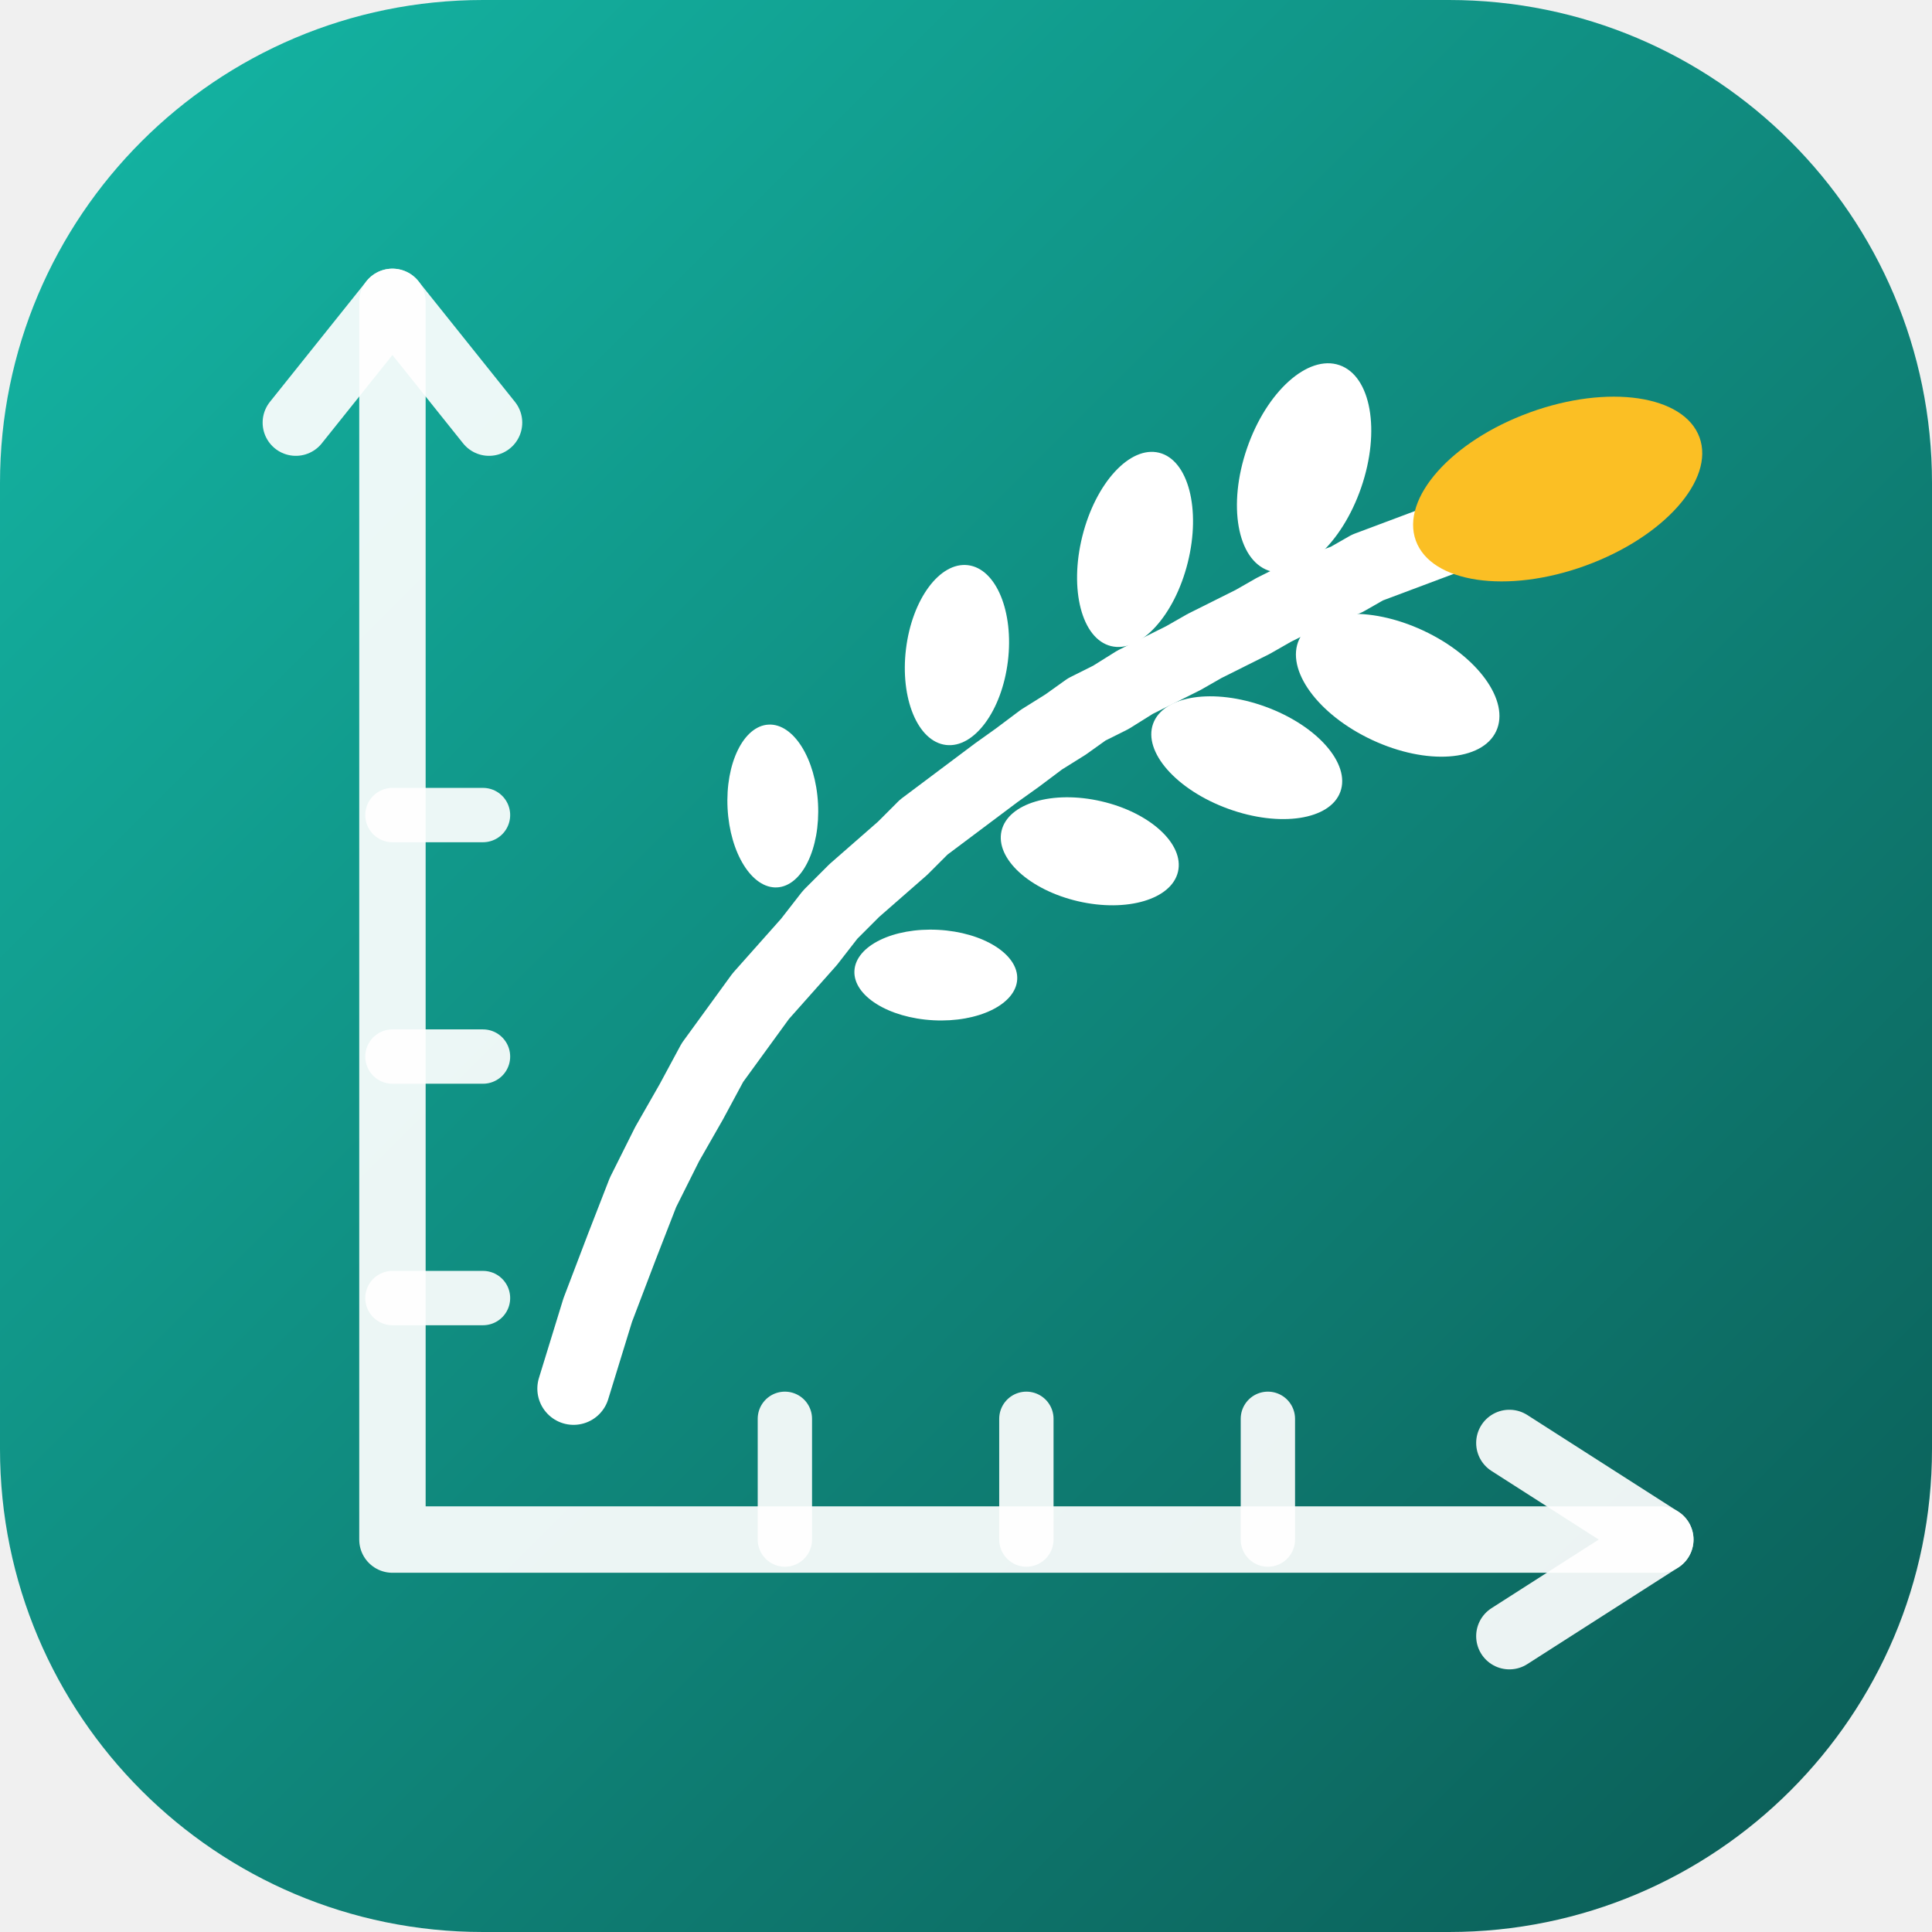
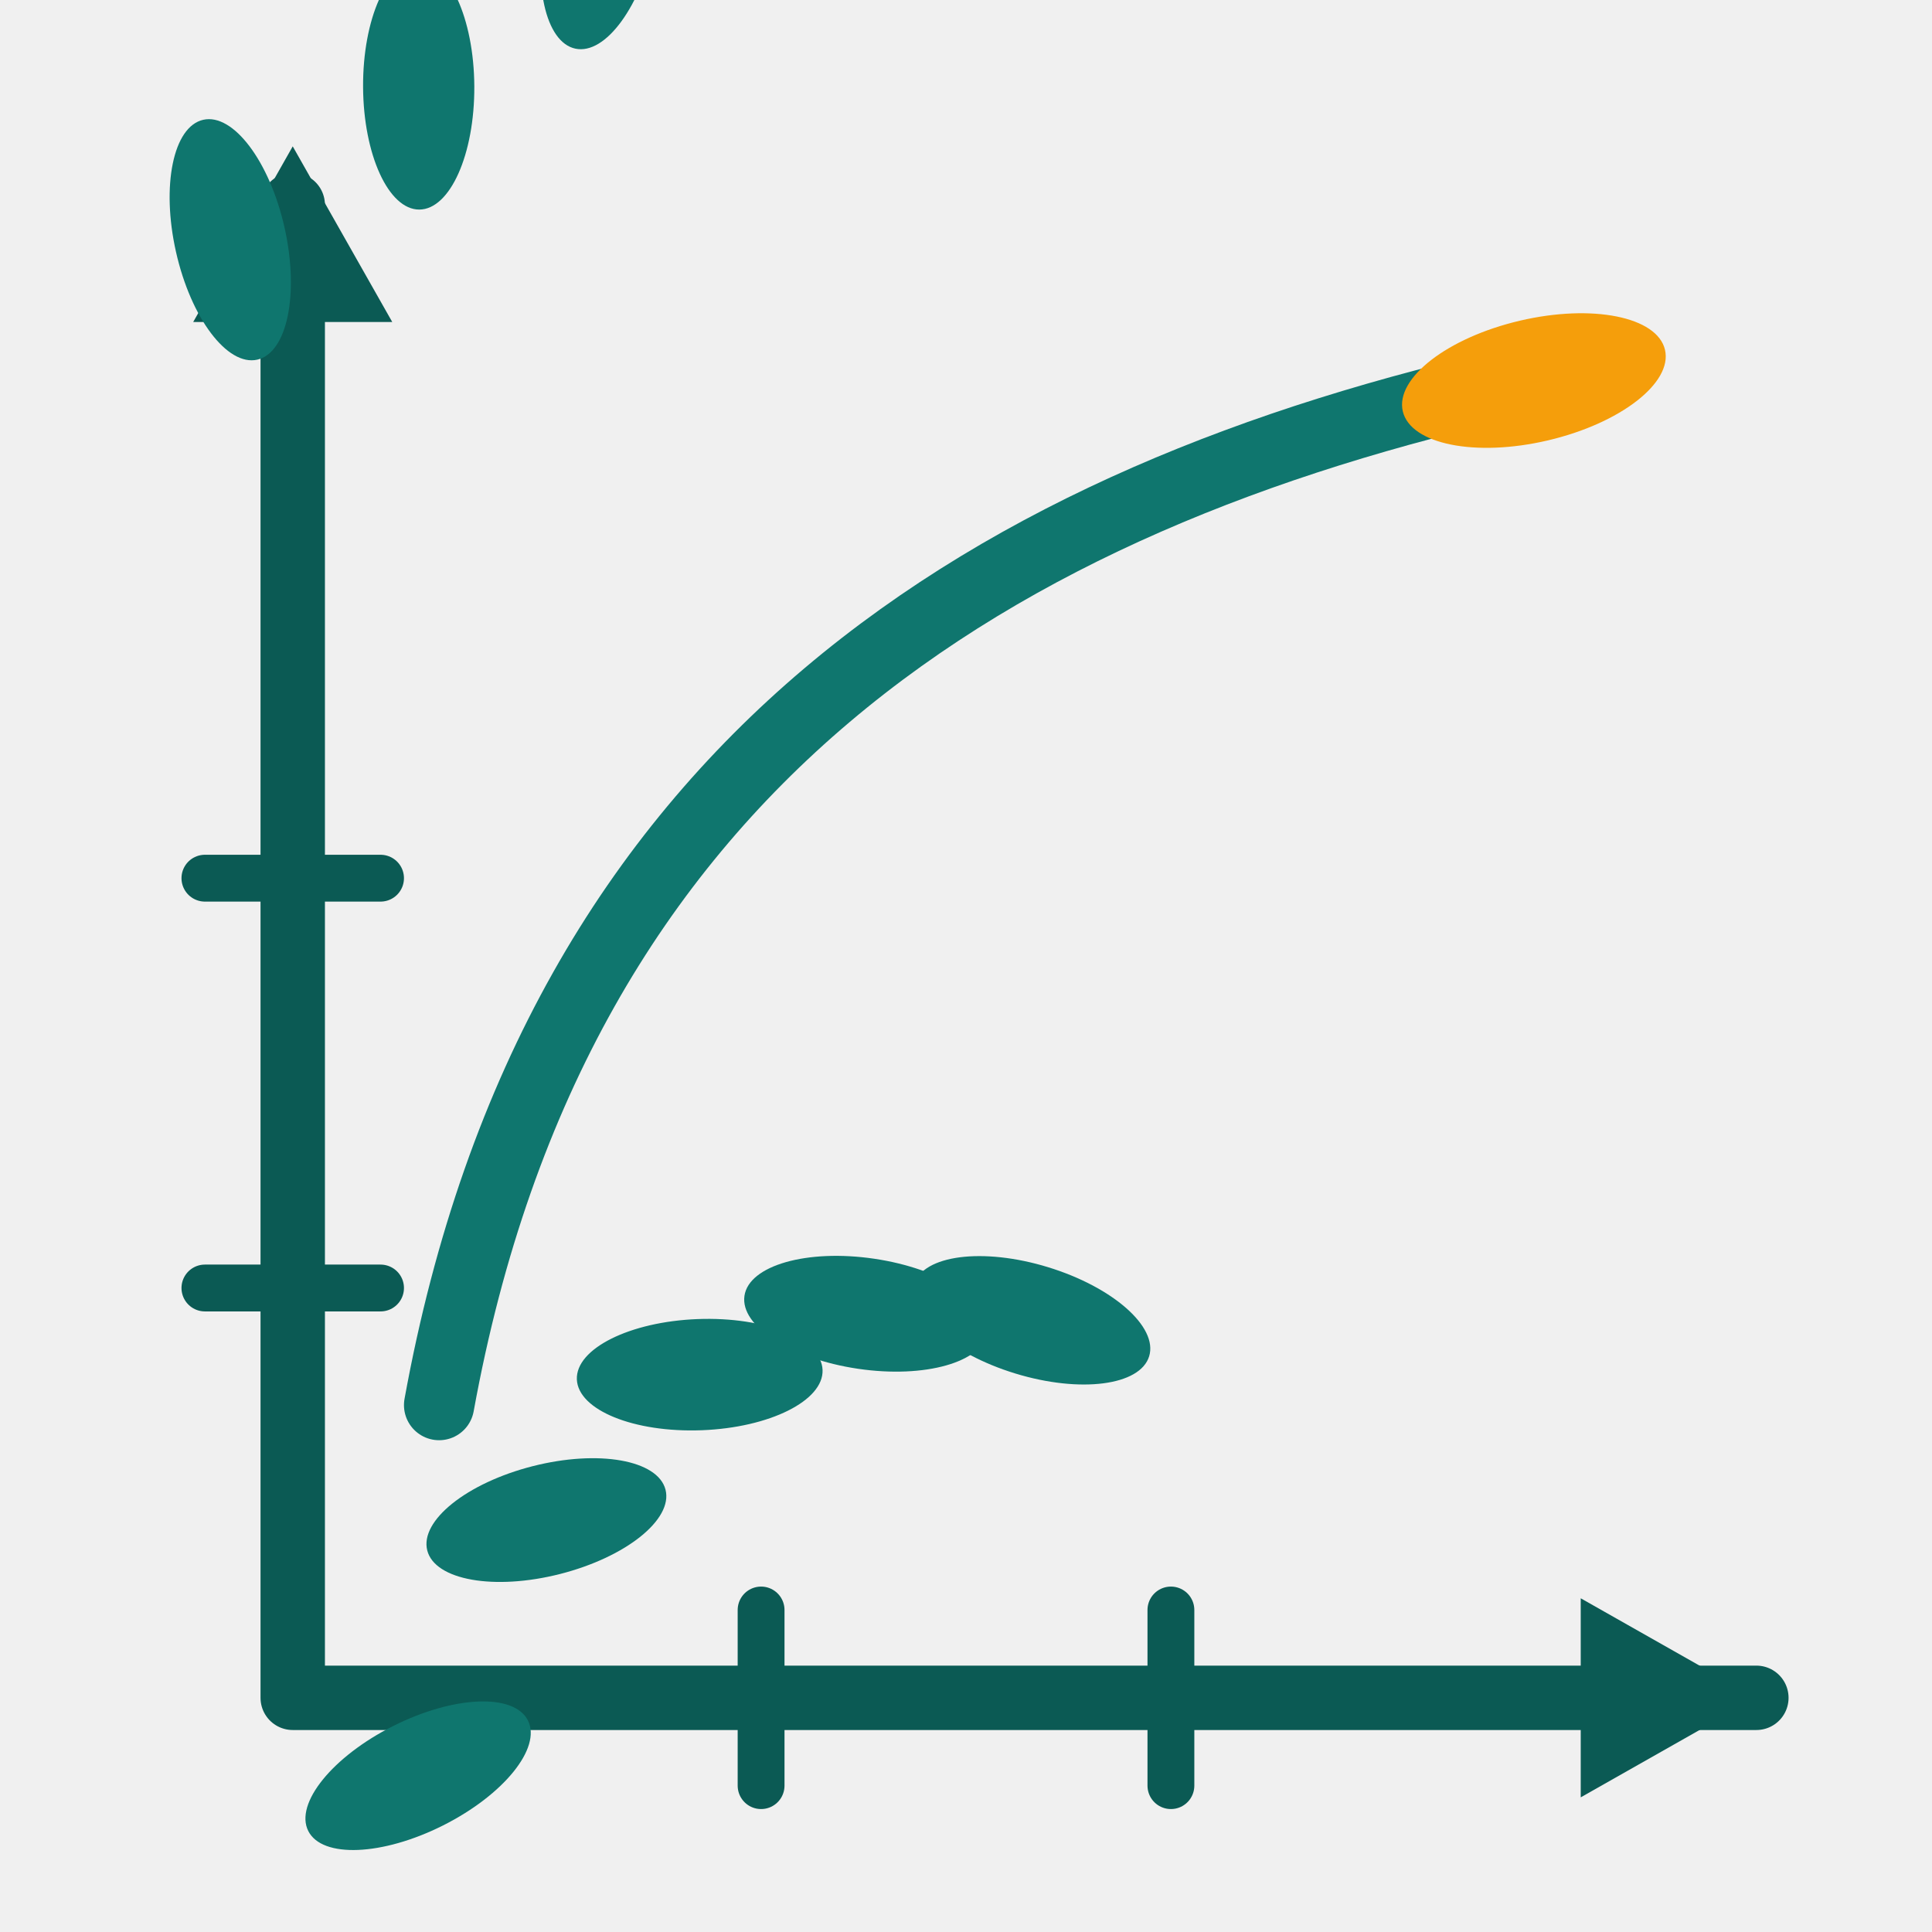
- <svg xmlns="http://www.w3.org/2000/svg" viewBox="0 0 64 64">
-   <defs>
-     <linearGradient id="g" x1="0" y1="0" x2="1" y2="1">
-       <stop offset="0" stop-color="#14b8a6" />
-       <stop offset="1" stop-color="#0b5a54" />
-     </linearGradient>
-   </defs>
-   <rect width="64" height="64" rx="16" fill="url(#g)" />
-   <path d="M13 10 V51 M13 51 H55" fill="none" stroke="#fff" stroke-opacity=".92" stroke-width="2.2" stroke-linecap="round" />
-   <path d="M13 43 H16" stroke="#fff" stroke-opacity=".92" stroke-width="1.8" stroke-linecap="round" />
-   <path d="M13 35 H16" stroke="#fff" stroke-opacity=".92" stroke-width="1.8" stroke-linecap="round" />
-   <path d="M13 27 H16" stroke="#fff" stroke-opacity=".92" stroke-width="1.8" stroke-linecap="round" />
-   <path d="M26 51 V47" stroke="#fff" stroke-opacity=".92" stroke-width="1.8" stroke-linecap="round" />
-   <path d="M34 51 V47" stroke="#fff" stroke-opacity=".92" stroke-width="1.8" stroke-linecap="round" />
-   <path d="M42 51 V47" stroke="#fff" stroke-opacity=".92" stroke-width="1.8" stroke-linecap="round" />
-   <path d="M9.8 14 L13 10 L16.2 14 M50 47.8 L55 51 L50 54.2" fill="none" stroke="#fff" stroke-opacity=".92" stroke-width="2.2" stroke-linecap="round" stroke-linejoin="round" />
-   <path d="M19.0 46.0 L19.8 43.4 L20.6 41.3 L21.3 39.5 L22.1 37.9 L22.9 36.5 L23.6 35.2 L24.4 34.1 L25.2 33.0 L26.0 32.1 L26.8 31.2 L27.5 30.3 L28.3 29.5 L29.1 28.8 L29.9 28.1 L30.6 27.4 L31.4 26.8 L32.2 26.2 L33.0 25.6 L33.7 25.1 L34.5 24.5 L35.3 24.0 L36.0 23.5 L36.8 23.1 L37.6 22.6 L38.4 22.2 L39.2 21.8 L39.9 21.4 L40.7 21.0 L41.5 20.6 L42.2 20.2 L43.0 19.8 L43.8 19.5 L44.6 19.2 L45.3 18.8 L46.1 18.5 L46.9 18.2 L47.7 17.9 L48.5 17.6 L49.2 17.3 L50.0 17.0" fill="none" stroke="#fff" stroke-width="2.4" stroke-linecap="round" stroke-linejoin="round" />
-   <ellipse cx="25.6" cy="26.7" rx="2.7" ry="1.5" transform="rotate(-93 25.6 26.7)" fill="#fff" />
-   <ellipse cx="31.0" cy="32.3" rx="2.7" ry="1.5" transform="rotate(3 31.0 32.3)" fill="#fff" />
-   <ellipse cx="31.7" cy="21.7" rx="3.0" ry="1.7" transform="rotate(-83 31.7 21.7)" fill="#fff" />
-   <ellipse cx="36.1" cy="28.2" rx="3.0" ry="1.7" transform="rotate(13 36.1 28.2)" fill="#fff" />
-   <ellipse cx="37.6" cy="18.2" rx="3.3" ry="1.8" transform="rotate(-76 37.6 18.2)" fill="#fff" />
-   <ellipse cx="41.3" cy="25.1" rx="3.3" ry="1.8" transform="rotate(20 41.3 25.1)" fill="#fff" />
-   <ellipse cx="43.2" cy="15.5" rx="3.6" ry="2.0" transform="rotate(-71 43.2 15.5)" fill="#fff" />
-   <ellipse cx="46.3" cy="22.7" rx="3.6" ry="2.0" transform="rotate(25 46.3 22.7)" fill="#fff" />
-   <ellipse cx="51.6" cy="16.2" rx="5.0" ry="2.7" transform="rotate(-20 51.6 16.2)" fill="#fbbf24" />
+ <svg xmlns="http://www.w3.org/2000/svg" viewBox="0 0 66 66">
+   <style>.lg-ax{fill:none;stroke:#0b5a54;stroke-width:2.2;stroke-linecap:round}.lg-ah{fill:#0b5a54}.lg-c{fill:none;stroke:#0f766e;stroke-width:2.4;stroke-linecap:round}.lg-g{fill:#0f766e}.lg-t{fill:#f59e0b}</style>
+   <path class="lg-ax" d="M10 58V7M10 58H60" />
+   <path class="lg-ah" d="M6.6 11 10 5l3.4 6zM54 54.6 60 58l-6 3.4z" />
+   <path class="lg-ax" d="M7 44h6M7 30h6M26 55v6M40 55v6" style="stroke-width:1.6" />
+   <path class="lg-c" d="M15 48 C19 26 34 17 52 13" />
+   <ellipse class="lg-g" cx="18.7" cy="36.3" rx="4.2" ry="1.9" transform="rotate(-64.7 18.7 36.3) translate(2.4 -2.6) rotate(-38)" />
+   <ellipse class="lg-g" cx="18.7" cy="36.3" rx="4.2" ry="1.9" transform="rotate(-64.7 18.7 36.3) translate(2.4 2.6) rotate(38)" />
+   <ellipse class="lg-g" cx="22.9" cy="29.3" rx="4.2" ry="1.9" transform="rotate(-52.3 22.9 29.3) translate(2.4 -2.6) rotate(-38)" />
+   <ellipse class="lg-g" cx="22.9" cy="29.3" rx="4.2" ry="1.9" transform="rotate(-52.3 22.9 29.3) translate(2.4 2.6) rotate(38)" />
+   <ellipse class="lg-g" cx="28.2" cy="23.8" rx="4.2" ry="1.9" transform="rotate(-40.2 28.2 23.8) translate(2.4 -2.6) rotate(-38)" />
+   <ellipse class="lg-g" cx="28.2" cy="23.8" rx="4.2" ry="1.9" transform="rotate(-40.2 28.2 23.8) translate(2.4 2.6) rotate(38)" />
+   <ellipse class="lg-g" cx="34.5" cy="19.4" rx="4.2" ry="1.9" transform="rotate(-29.6 34.5 19.4) translate(2.4 -2.6) rotate(-38)" />
+   <ellipse class="lg-g" cx="34.5" cy="19.4" rx="4.2" ry="1.9" transform="rotate(-29.6 34.5 19.4) translate(2.4 2.6) rotate(38)" />
+   <ellipse class="lg-g" cx="41.6" cy="16.1" rx="4.2" ry="1.9" transform="rotate(-21.0 41.6 16.1) translate(2.4 -2.6) rotate(-38)" />
+   <ellipse class="lg-g" cx="41.6" cy="16.1" rx="4.2" ry="1.9" transform="rotate(-21.0 41.6 16.1) translate(2.4 2.6) rotate(38)" />
+   <ellipse class="lg-t" cx="52.4" cy="13.0" rx="4.6" ry="2.1" transform="rotate(-13.2 52.4 13.0)" />
</svg>
